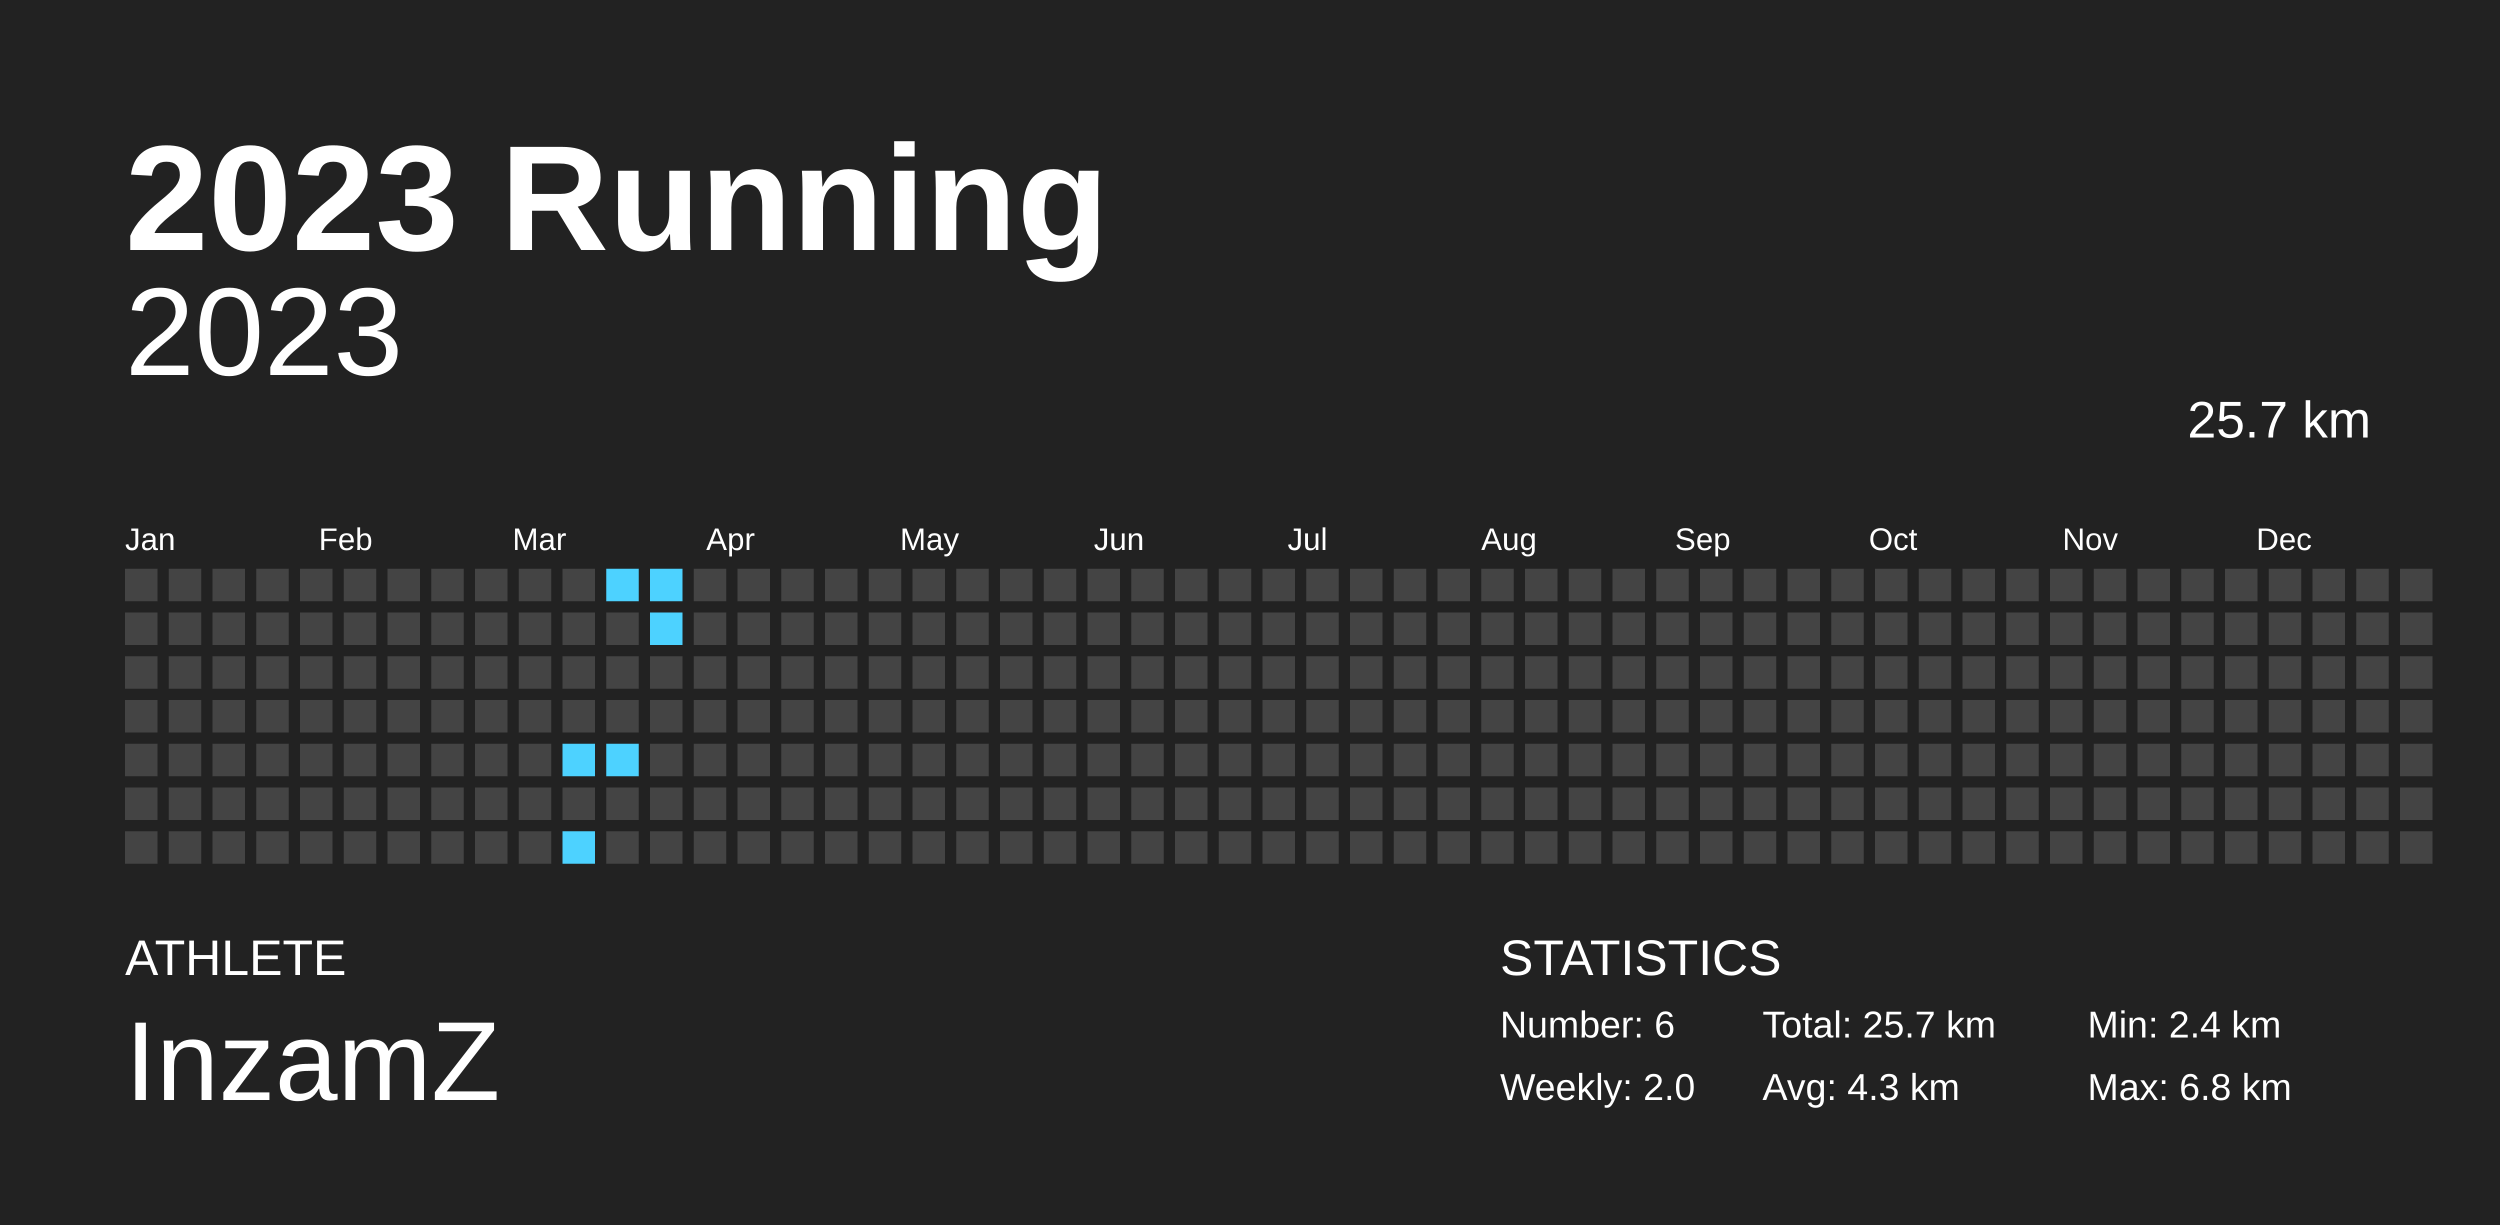
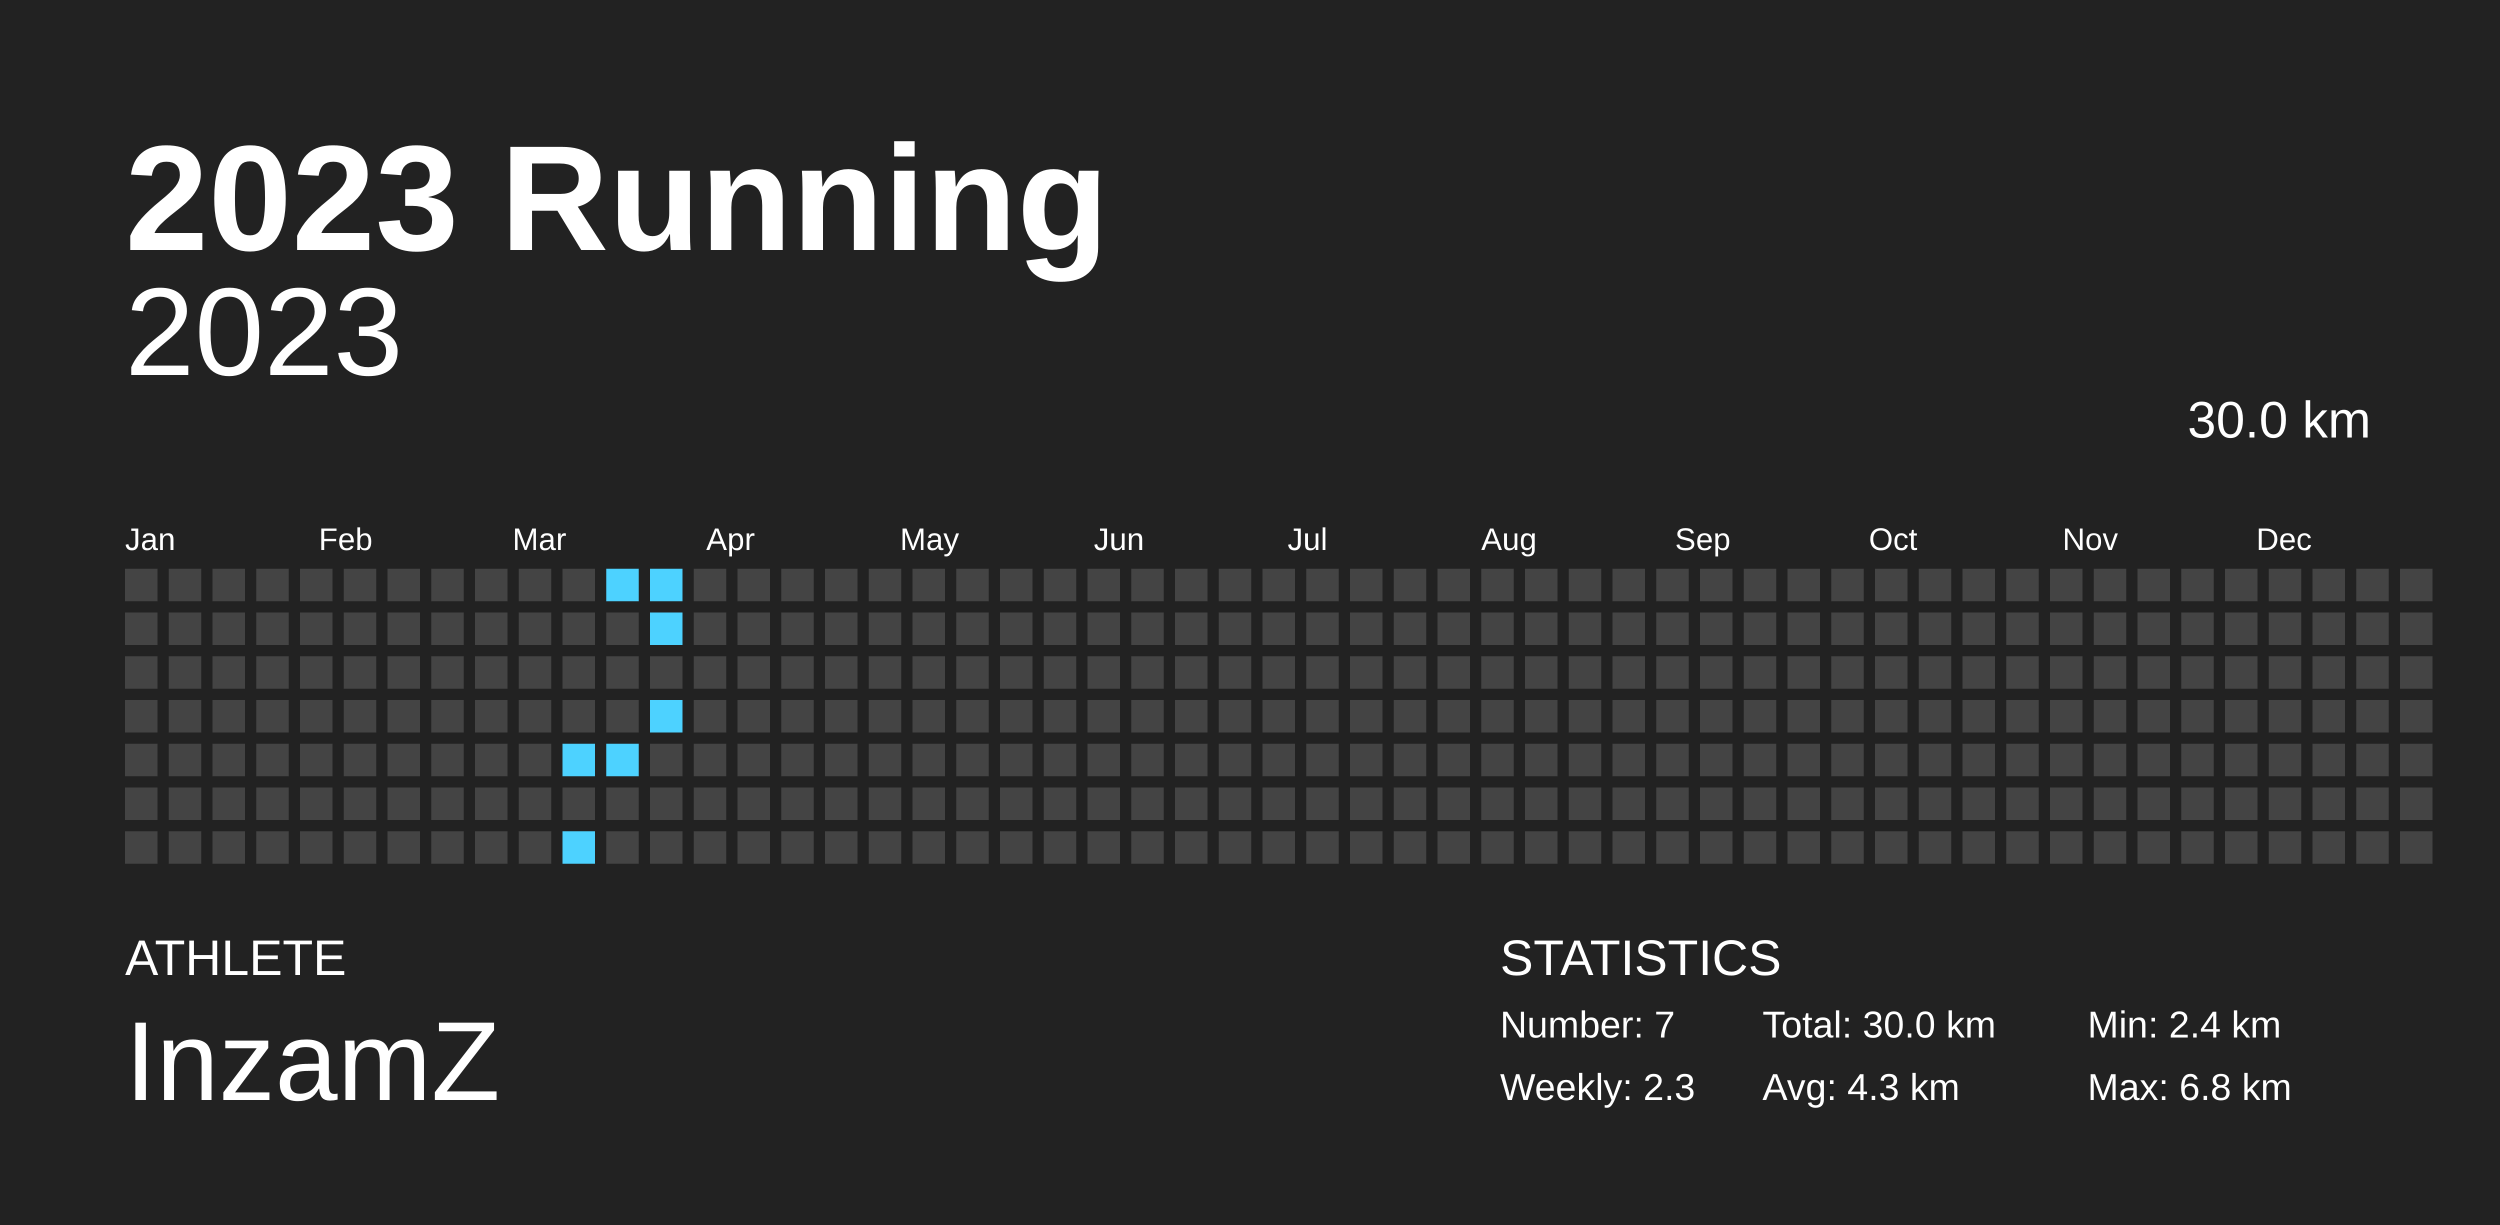
<svg xmlns="http://www.w3.org/2000/svg" baseProfile="full" height="98mm" version="1.1" viewBox="0,0,200,98" width="200mm">
  <defs />
  <rect fill="#222222" height="98" width="200" x="0" y="0" />
  <text fill="#FFFFFF" style="font-size:12px; font-family:Arial; font-weight:bold;" x="10" y="20">2023 Running</text>
  <text fill="#FFFFFF" style="font-size:4px; font-family:Arial" x="10" y="78">ATHLETE</text>
  <text fill="#FFFFFF" style="font-size:9px; font-family:Arial" x="10" y="88">InzamZ</text>
  <text fill="#FFFFFF" style="font-size:4px; font-family:Arial" x="120" y="78">STATISTICS</text>
-   <text fill="#FFFFFF" style="font-size:3px; font-family:Arial" x="120" y="83">Number: 6</text>
-   <text fill="#FFFFFF" style="font-size:3px; font-family:Arial" x="120" y="88">Weekly: 2.0</text>
-   <text fill="#FFFFFF" style="font-size:3px; font-family:Arial" x="141" y="83">Total: 25.7 km</text>
+   <text fill="#FFFFFF" style="font-size:3px; font-family:Arial" x="120" y="83">Number: 7</text>
+   <text fill="#FFFFFF" style="font-size:3px; font-family:Arial" x="120" y="88">Weekly: 2.3</text>
+   <text fill="#FFFFFF" style="font-size:3px; font-family:Arial" x="141" y="83">Total: 30.0 km</text>
  <text fill="#FFFFFF" style="font-size:3px; font-family:Arial" x="141" y="88">Avg: 4.3 km</text>
  <text fill="#FFFFFF" style="font-size:3px; font-family:Arial" x="167" y="83">Min: 2.4 km</text>
  <text fill="#FFFFFF" style="font-size:3px; font-family:Arial" x="167" y="88">Max: 6.8 km</text>
  <text alignment-baseline="hanging" fill="#FFFFFF" style="font-size:10.0px; font-family:Arial;" x="10" y="30">2023</text>
-   <text alignment-baseline="hanging" fill="#FFFFFF" style="font-size:4.125px; font-family:Arial;" x="175" y="35">25.7 km</text>
+   <text alignment-baseline="hanging" fill="#FFFFFF" style="font-size:4.125px; font-family:Arial;" x="175" y="35">30.0 km</text>
  <text fill="#FFFFFF" style="font-size:2.5px; font-family:Arial" x="10.0" y="44">Jan</text>
  <text fill="#FFFFFF" style="font-size:2.5px; font-family:Arial" x="25.5" y="44">Feb</text>
  <text fill="#FFFFFF" style="font-size:2.5px; font-family:Arial" x="41.0" y="44">Mar</text>
  <text fill="#FFFFFF" style="font-size:2.5px; font-family:Arial" x="56.5" y="44">Apr</text>
  <text fill="#FFFFFF" style="font-size:2.5px; font-family:Arial" x="72.0" y="44">May</text>
  <text fill="#FFFFFF" style="font-size:2.5px; font-family:Arial" x="87.5" y="44">Jun</text>
  <text fill="#FFFFFF" style="font-size:2.5px; font-family:Arial" x="103.0" y="44">Jul</text>
  <text fill="#FFFFFF" style="font-size:2.5px; font-family:Arial" x="118.5" y="44">Aug</text>
  <text fill="#FFFFFF" style="font-size:2.5px; font-family:Arial" x="134.0" y="44">Sep</text>
  <text fill="#FFFFFF" style="font-size:2.5px; font-family:Arial" x="149.5" y="44">Oct</text>
  <text fill="#FFFFFF" style="font-size:2.5px; font-family:Arial" x="165.0" y="44">Nov</text>
  <text fill="#FFFFFF" style="font-size:2.5px; font-family:Arial" x="180.5" y="44">Dec</text>
  <rect fill="#444444" height="2.6" width="2.6" x="10.0" y="45.5" />
  <rect fill="#444444" height="2.6" width="2.6" x="10.0" y="49.0" />
  <rect fill="#444444" height="2.6" width="2.6" x="10.0" y="52.5" />
  <rect fill="#444444" height="2.6" width="2.6" x="10.0" y="56.0" />
  <rect fill="#444444" height="2.6" width="2.6" x="10.0" y="59.5" />
  <rect fill="#444444" height="2.6" width="2.6" x="10.0" y="63.0" />
  <rect fill="#444444" height="2.6" width="2.6" x="10.0" y="66.5" />
  <rect fill="#444444" height="2.6" width="2.6" x="13.5" y="45.5" />
  <rect fill="#444444" height="2.6" width="2.6" x="13.5" y="49.0" />
  <rect fill="#444444" height="2.6" width="2.6" x="13.5" y="52.5" />
  <rect fill="#444444" height="2.6" width="2.6" x="13.5" y="56.0" />
  <rect fill="#444444" height="2.6" width="2.6" x="13.5" y="59.5" />
  <rect fill="#444444" height="2.6" width="2.6" x="13.5" y="63.0" />
  <rect fill="#444444" height="2.6" width="2.6" x="13.5" y="66.5" />
  <rect fill="#444444" height="2.6" width="2.6" x="17.0" y="45.5" />
  <rect fill="#444444" height="2.6" width="2.6" x="17.0" y="49.0" />
  <rect fill="#444444" height="2.6" width="2.6" x="17.0" y="52.5" />
  <rect fill="#444444" height="2.6" width="2.6" x="17.0" y="56.0" />
  <rect fill="#444444" height="2.6" width="2.6" x="17.0" y="59.5" />
  <rect fill="#444444" height="2.6" width="2.6" x="17.0" y="63.0" />
  <rect fill="#444444" height="2.6" width="2.6" x="17.0" y="66.5" />
  <rect fill="#444444" height="2.6" width="2.6" x="20.5" y="45.5" />
  <rect fill="#444444" height="2.6" width="2.6" x="20.5" y="49.0" />
  <rect fill="#444444" height="2.6" width="2.6" x="20.5" y="52.5" />
  <rect fill="#444444" height="2.6" width="2.6" x="20.5" y="56.0" />
  <rect fill="#444444" height="2.6" width="2.6" x="20.5" y="59.5" />
  <rect fill="#444444" height="2.6" width="2.6" x="20.5" y="63.0" />
  <rect fill="#444444" height="2.6" width="2.6" x="20.5" y="66.5" />
  <rect fill="#444444" height="2.6" width="2.6" x="24.0" y="45.5" />
  <rect fill="#444444" height="2.6" width="2.6" x="24.0" y="49.0" />
  <rect fill="#444444" height="2.6" width="2.6" x="24.0" y="52.5" />
  <rect fill="#444444" height="2.6" width="2.6" x="24.0" y="56.0" />
  <rect fill="#444444" height="2.6" width="2.6" x="24.0" y="59.5" />
  <rect fill="#444444" height="2.6" width="2.6" x="24.0" y="63.0" />
  <rect fill="#444444" height="2.6" width="2.6" x="24.0" y="66.5" />
  <rect fill="#444444" height="2.6" width="2.6" x="27.5" y="45.5" />
  <rect fill="#444444" height="2.6" width="2.6" x="27.5" y="49.0" />
  <rect fill="#444444" height="2.6" width="2.6" x="27.5" y="52.5" />
  <rect fill="#444444" height="2.6" width="2.6" x="27.5" y="56.0" />
  <rect fill="#444444" height="2.6" width="2.6" x="27.5" y="59.5" />
  <rect fill="#444444" height="2.6" width="2.6" x="27.5" y="63.0" />
  <rect fill="#444444" height="2.6" width="2.6" x="27.5" y="66.5" />
  <rect fill="#444444" height="2.6" width="2.6" x="31.0" y="45.5" />
  <rect fill="#444444" height="2.6" width="2.6" x="31.0" y="49.0" />
  <rect fill="#444444" height="2.6" width="2.6" x="31.0" y="52.5" />
  <rect fill="#444444" height="2.6" width="2.6" x="31.0" y="56.0" />
  <rect fill="#444444" height="2.6" width="2.6" x="31.0" y="59.5" />
  <rect fill="#444444" height="2.6" width="2.6" x="31.0" y="63.0" />
  <rect fill="#444444" height="2.6" width="2.6" x="31.0" y="66.5" />
  <rect fill="#444444" height="2.6" width="2.6" x="34.5" y="45.5" />
  <rect fill="#444444" height="2.6" width="2.6" x="34.5" y="49.0" />
  <rect fill="#444444" height="2.6" width="2.6" x="34.5" y="52.5" />
  <rect fill="#444444" height="2.6" width="2.6" x="34.5" y="56.0" />
  <rect fill="#444444" height="2.6" width="2.6" x="34.5" y="59.5" />
  <rect fill="#444444" height="2.6" width="2.6" x="34.5" y="63.0" />
  <rect fill="#444444" height="2.6" width="2.6" x="34.5" y="66.5" />
  <rect fill="#444444" height="2.6" width="2.6" x="38.0" y="45.5" />
  <rect fill="#444444" height="2.6" width="2.6" x="38.0" y="49.0" />
  <rect fill="#444444" height="2.6" width="2.6" x="38.0" y="52.5" />
  <rect fill="#444444" height="2.6" width="2.6" x="38.0" y="56.0" />
  <rect fill="#444444" height="2.6" width="2.6" x="38.0" y="59.5" />
  <rect fill="#444444" height="2.6" width="2.6" x="38.0" y="63.0" />
  <rect fill="#444444" height="2.6" width="2.6" x="38.0" y="66.5" />
  <rect fill="#444444" height="2.6" width="2.6" x="41.5" y="45.5" />
  <rect fill="#444444" height="2.6" width="2.6" x="41.5" y="49.0" />
  <rect fill="#444444" height="2.6" width="2.6" x="41.5" y="52.5" />
  <rect fill="#444444" height="2.6" width="2.6" x="41.5" y="56.0" />
  <rect fill="#444444" height="2.6" width="2.6" x="41.5" y="59.5" />
  <rect fill="#444444" height="2.6" width="2.6" x="41.5" y="63.0" />
  <rect fill="#444444" height="2.6" width="2.6" x="41.5" y="66.5" />
  <rect fill="#444444" height="2.6" width="2.6" x="45.0" y="45.5" />
  <rect fill="#444444" height="2.6" width="2.6" x="45.0" y="49.0" />
  <rect fill="#444444" height="2.6" width="2.6" x="45.0" y="52.5" />
  <rect fill="#444444" height="2.6" width="2.6" x="45.0" y="56.0" />
  <rect fill="#4dd2ff" height="2.6" width="2.6" x="45.0" y="59.5" />
  <rect fill="#444444" height="2.6" width="2.6" x="45.0" y="63.0" />
  <rect fill="#4dd2ff" height="2.6" width="2.6" x="45.0" y="66.5" />
  <rect fill="#4dd2ff" height="2.6" width="2.6" x="48.5" y="45.5" />
  <rect fill="#444444" height="2.6" width="2.6" x="48.5" y="49.0" />
  <rect fill="#444444" height="2.6" width="2.6" x="48.5" y="52.5" />
  <rect fill="#444444" height="2.6" width="2.6" x="48.5" y="56.0" />
  <rect fill="#4dd2ff" height="2.6" width="2.6" x="48.5" y="59.5" />
  <rect fill="#444444" height="2.6" width="2.6" x="48.5" y="63.0" />
  <rect fill="#444444" height="2.6" width="2.6" x="48.5" y="66.5" />
  <rect fill="#4dd2ff" height="2.6" width="2.6" x="52.0" y="45.5" />
  <rect fill="#4dd2ff" height="2.6" width="2.6" x="52.0" y="49.0" />
  <rect fill="#444444" height="2.6" width="2.6" x="52.0" y="52.5" />
-   <rect fill="#444444" height="2.6" width="2.6" x="52.0" y="56.0" />
+   <rect fill="#4dd2ff" height="2.6" width="2.6" x="52.0" y="56.0" />
  <rect fill="#444444" height="2.6" width="2.6" x="52.0" y="59.5" />
  <rect fill="#444444" height="2.6" width="2.6" x="52.0" y="63.0" />
  <rect fill="#444444" height="2.6" width="2.6" x="52.0" y="66.5" />
  <rect fill="#444444" height="2.6" width="2.6" x="55.5" y="45.5" />
  <rect fill="#444444" height="2.6" width="2.6" x="55.5" y="49.0" />
  <rect fill="#444444" height="2.6" width="2.6" x="55.5" y="52.5" />
  <rect fill="#444444" height="2.6" width="2.6" x="55.5" y="56.0" />
  <rect fill="#444444" height="2.6" width="2.6" x="55.5" y="59.5" />
  <rect fill="#444444" height="2.6" width="2.6" x="55.5" y="63.0" />
  <rect fill="#444444" height="2.6" width="2.6" x="55.5" y="66.5" />
  <rect fill="#444444" height="2.6" width="2.6" x="59.0" y="45.5" />
  <rect fill="#444444" height="2.6" width="2.6" x="59.0" y="49.0" />
  <rect fill="#444444" height="2.6" width="2.6" x="59.0" y="52.5" />
  <rect fill="#444444" height="2.6" width="2.6" x="59.0" y="56.0" />
  <rect fill="#444444" height="2.6" width="2.6" x="59.0" y="59.5" />
  <rect fill="#444444" height="2.6" width="2.6" x="59.0" y="63.0" />
  <rect fill="#444444" height="2.6" width="2.6" x="59.0" y="66.5" />
  <rect fill="#444444" height="2.6" width="2.6" x="62.5" y="45.5" />
  <rect fill="#444444" height="2.6" width="2.6" x="62.5" y="49.0" />
  <rect fill="#444444" height="2.6" width="2.6" x="62.5" y="52.5" />
  <rect fill="#444444" height="2.6" width="2.6" x="62.5" y="56.0" />
  <rect fill="#444444" height="2.6" width="2.6" x="62.5" y="59.5" />
  <rect fill="#444444" height="2.6" width="2.6" x="62.5" y="63.0" />
  <rect fill="#444444" height="2.6" width="2.6" x="62.5" y="66.5" />
  <rect fill="#444444" height="2.6" width="2.6" x="66.0" y="45.5" />
  <rect fill="#444444" height="2.6" width="2.6" x="66.0" y="49.0" />
  <rect fill="#444444" height="2.6" width="2.6" x="66.0" y="52.5" />
  <rect fill="#444444" height="2.6" width="2.6" x="66.0" y="56.0" />
  <rect fill="#444444" height="2.6" width="2.6" x="66.0" y="59.5" />
  <rect fill="#444444" height="2.6" width="2.6" x="66.0" y="63.0" />
  <rect fill="#444444" height="2.6" width="2.6" x="66.0" y="66.5" />
  <rect fill="#444444" height="2.6" width="2.6" x="69.5" y="45.5" />
  <rect fill="#444444" height="2.6" width="2.6" x="69.5" y="49.0" />
  <rect fill="#444444" height="2.6" width="2.6" x="69.5" y="52.5" />
  <rect fill="#444444" height="2.6" width="2.6" x="69.5" y="56.0" />
  <rect fill="#444444" height="2.6" width="2.6" x="69.5" y="59.5" />
  <rect fill="#444444" height="2.6" width="2.6" x="69.5" y="63.0" />
  <rect fill="#444444" height="2.6" width="2.6" x="69.5" y="66.5" />
  <rect fill="#444444" height="2.6" width="2.6" x="73.0" y="45.5" />
  <rect fill="#444444" height="2.6" width="2.6" x="73.0" y="49.0" />
  <rect fill="#444444" height="2.6" width="2.6" x="73.0" y="52.5" />
  <rect fill="#444444" height="2.6" width="2.6" x="73.0" y="56.0" />
  <rect fill="#444444" height="2.6" width="2.6" x="73.0" y="59.5" />
  <rect fill="#444444" height="2.6" width="2.6" x="73.0" y="63.0" />
  <rect fill="#444444" height="2.6" width="2.6" x="73.0" y="66.5" />
  <rect fill="#444444" height="2.6" width="2.6" x="76.5" y="45.5" />
  <rect fill="#444444" height="2.6" width="2.6" x="76.5" y="49.0" />
  <rect fill="#444444" height="2.6" width="2.6" x="76.5" y="52.5" />
  <rect fill="#444444" height="2.6" width="2.6" x="76.5" y="56.0" />
  <rect fill="#444444" height="2.6" width="2.6" x="76.5" y="59.5" />
  <rect fill="#444444" height="2.6" width="2.6" x="76.5" y="63.0" />
  <rect fill="#444444" height="2.6" width="2.6" x="76.5" y="66.5" />
  <rect fill="#444444" height="2.6" width="2.6" x="80.0" y="45.5" />
  <rect fill="#444444" height="2.6" width="2.6" x="80.0" y="49.0" />
  <rect fill="#444444" height="2.6" width="2.6" x="80.0" y="52.5" />
  <rect fill="#444444" height="2.6" width="2.6" x="80.0" y="56.0" />
  <rect fill="#444444" height="2.6" width="2.6" x="80.0" y="59.5" />
  <rect fill="#444444" height="2.6" width="2.6" x="80.0" y="63.0" />
  <rect fill="#444444" height="2.6" width="2.6" x="80.0" y="66.5" />
  <rect fill="#444444" height="2.6" width="2.6" x="83.5" y="45.5" />
  <rect fill="#444444" height="2.6" width="2.6" x="83.5" y="49.0" />
  <rect fill="#444444" height="2.6" width="2.6" x="83.5" y="52.5" />
  <rect fill="#444444" height="2.6" width="2.6" x="83.5" y="56.0" />
  <rect fill="#444444" height="2.6" width="2.6" x="83.5" y="59.5" />
  <rect fill="#444444" height="2.6" width="2.6" x="83.5" y="63.0" />
  <rect fill="#444444" height="2.6" width="2.6" x="83.5" y="66.5" />
  <rect fill="#444444" height="2.6" width="2.6" x="87.0" y="45.5" />
  <rect fill="#444444" height="2.6" width="2.6" x="87.0" y="49.0" />
  <rect fill="#444444" height="2.6" width="2.6" x="87.0" y="52.5" />
  <rect fill="#444444" height="2.6" width="2.6" x="87.0" y="56.0" />
  <rect fill="#444444" height="2.6" width="2.6" x="87.0" y="59.5" />
  <rect fill="#444444" height="2.6" width="2.6" x="87.0" y="63.0" />
  <rect fill="#444444" height="2.6" width="2.6" x="87.0" y="66.5" />
  <rect fill="#444444" height="2.6" width="2.6" x="90.5" y="45.5" />
  <rect fill="#444444" height="2.6" width="2.6" x="90.5" y="49.0" />
  <rect fill="#444444" height="2.6" width="2.6" x="90.5" y="52.5" />
  <rect fill="#444444" height="2.6" width="2.6" x="90.5" y="56.0" />
  <rect fill="#444444" height="2.6" width="2.6" x="90.5" y="59.5" />
  <rect fill="#444444" height="2.6" width="2.6" x="90.5" y="63.0" />
  <rect fill="#444444" height="2.6" width="2.6" x="90.5" y="66.5" />
  <rect fill="#444444" height="2.6" width="2.6" x="94.0" y="45.5" />
  <rect fill="#444444" height="2.6" width="2.6" x="94.0" y="49.0" />
  <rect fill="#444444" height="2.6" width="2.6" x="94.0" y="52.5" />
  <rect fill="#444444" height="2.6" width="2.6" x="94.0" y="56.0" />
  <rect fill="#444444" height="2.6" width="2.6" x="94.0" y="59.5" />
  <rect fill="#444444" height="2.6" width="2.6" x="94.0" y="63.0" />
  <rect fill="#444444" height="2.6" width="2.6" x="94.0" y="66.5" />
  <rect fill="#444444" height="2.6" width="2.6" x="97.5" y="45.5" />
  <rect fill="#444444" height="2.6" width="2.6" x="97.5" y="49.0" />
  <rect fill="#444444" height="2.6" width="2.6" x="97.5" y="52.5" />
  <rect fill="#444444" height="2.6" width="2.6" x="97.5" y="56.0" />
  <rect fill="#444444" height="2.6" width="2.6" x="97.5" y="59.5" />
  <rect fill="#444444" height="2.6" width="2.6" x="97.5" y="63.0" />
  <rect fill="#444444" height="2.6" width="2.6" x="97.5" y="66.5" />
  <rect fill="#444444" height="2.6" width="2.6" x="101.0" y="45.5" />
  <rect fill="#444444" height="2.6" width="2.6" x="101.0" y="49.0" />
  <rect fill="#444444" height="2.6" width="2.6" x="101.0" y="52.5" />
  <rect fill="#444444" height="2.6" width="2.6" x="101.0" y="56.0" />
  <rect fill="#444444" height="2.6" width="2.6" x="101.0" y="59.5" />
  <rect fill="#444444" height="2.6" width="2.6" x="101.0" y="63.0" />
  <rect fill="#444444" height="2.6" width="2.6" x="101.0" y="66.5" />
  <rect fill="#444444" height="2.6" width="2.6" x="104.5" y="45.5" />
  <rect fill="#444444" height="2.6" width="2.6" x="104.5" y="49.0" />
  <rect fill="#444444" height="2.6" width="2.6" x="104.5" y="52.5" />
  <rect fill="#444444" height="2.6" width="2.6" x="104.5" y="56.0" />
  <rect fill="#444444" height="2.6" width="2.6" x="104.5" y="59.5" />
  <rect fill="#444444" height="2.6" width="2.6" x="104.5" y="63.0" />
  <rect fill="#444444" height="2.6" width="2.6" x="104.5" y="66.5" />
  <rect fill="#444444" height="2.6" width="2.6" x="108.0" y="45.5" />
  <rect fill="#444444" height="2.6" width="2.6" x="108.0" y="49.0" />
  <rect fill="#444444" height="2.6" width="2.6" x="108.0" y="52.5" />
  <rect fill="#444444" height="2.6" width="2.6" x="108.0" y="56.0" />
  <rect fill="#444444" height="2.6" width="2.6" x="108.0" y="59.5" />
  <rect fill="#444444" height="2.6" width="2.6" x="108.0" y="63.0" />
  <rect fill="#444444" height="2.6" width="2.6" x="108.0" y="66.5" />
  <rect fill="#444444" height="2.6" width="2.6" x="111.5" y="45.5" />
  <rect fill="#444444" height="2.6" width="2.6" x="111.5" y="49.0" />
  <rect fill="#444444" height="2.6" width="2.6" x="111.5" y="52.5" />
  <rect fill="#444444" height="2.6" width="2.6" x="111.5" y="56.0" />
  <rect fill="#444444" height="2.6" width="2.6" x="111.5" y="59.5" />
  <rect fill="#444444" height="2.6" width="2.6" x="111.5" y="63.0" />
  <rect fill="#444444" height="2.6" width="2.6" x="111.5" y="66.5" />
  <rect fill="#444444" height="2.6" width="2.6" x="115.0" y="45.5" />
  <rect fill="#444444" height="2.6" width="2.6" x="115.0" y="49.0" />
  <rect fill="#444444" height="2.6" width="2.6" x="115.0" y="52.5" />
  <rect fill="#444444" height="2.6" width="2.6" x="115.0" y="56.0" />
  <rect fill="#444444" height="2.6" width="2.6" x="115.0" y="59.5" />
  <rect fill="#444444" height="2.6" width="2.6" x="115.0" y="63.0" />
  <rect fill="#444444" height="2.6" width="2.6" x="115.0" y="66.5" />
  <rect fill="#444444" height="2.6" width="2.6" x="118.5" y="45.5" />
  <rect fill="#444444" height="2.6" width="2.6" x="118.5" y="49.0" />
  <rect fill="#444444" height="2.6" width="2.6" x="118.5" y="52.5" />
  <rect fill="#444444" height="2.6" width="2.6" x="118.5" y="56.0" />
  <rect fill="#444444" height="2.6" width="2.6" x="118.5" y="59.5" />
  <rect fill="#444444" height="2.6" width="2.6" x="118.5" y="63.0" />
  <rect fill="#444444" height="2.6" width="2.6" x="118.5" y="66.5" />
  <rect fill="#444444" height="2.6" width="2.6" x="122.0" y="45.5" />
  <rect fill="#444444" height="2.6" width="2.6" x="122.0" y="49.0" />
  <rect fill="#444444" height="2.6" width="2.6" x="122.0" y="52.5" />
  <rect fill="#444444" height="2.6" width="2.6" x="122.0" y="56.0" />
  <rect fill="#444444" height="2.6" width="2.6" x="122.0" y="59.5" />
  <rect fill="#444444" height="2.6" width="2.6" x="122.0" y="63.0" />
  <rect fill="#444444" height="2.6" width="2.6" x="122.0" y="66.5" />
  <rect fill="#444444" height="2.6" width="2.6" x="125.5" y="45.5" />
  <rect fill="#444444" height="2.6" width="2.6" x="125.5" y="49.0" />
  <rect fill="#444444" height="2.6" width="2.6" x="125.5" y="52.5" />
  <rect fill="#444444" height="2.6" width="2.6" x="125.5" y="56.0" />
  <rect fill="#444444" height="2.6" width="2.6" x="125.5" y="59.5" />
  <rect fill="#444444" height="2.6" width="2.6" x="125.5" y="63.0" />
  <rect fill="#444444" height="2.6" width="2.6" x="125.5" y="66.5" />
  <rect fill="#444444" height="2.6" width="2.6" x="129.0" y="45.5" />
  <rect fill="#444444" height="2.6" width="2.6" x="129.0" y="49.0" />
  <rect fill="#444444" height="2.6" width="2.6" x="129.0" y="52.5" />
  <rect fill="#444444" height="2.6" width="2.6" x="129.0" y="56.0" />
  <rect fill="#444444" height="2.6" width="2.6" x="129.0" y="59.5" />
  <rect fill="#444444" height="2.6" width="2.6" x="129.0" y="63.0" />
  <rect fill="#444444" height="2.6" width="2.6" x="129.0" y="66.5" />
  <rect fill="#444444" height="2.6" width="2.6" x="132.5" y="45.5" />
  <rect fill="#444444" height="2.6" width="2.6" x="132.5" y="49.0" />
  <rect fill="#444444" height="2.6" width="2.6" x="132.5" y="52.5" />
  <rect fill="#444444" height="2.6" width="2.6" x="132.5" y="56.0" />
  <rect fill="#444444" height="2.6" width="2.6" x="132.5" y="59.5" />
  <rect fill="#444444" height="2.6" width="2.6" x="132.5" y="63.0" />
  <rect fill="#444444" height="2.6" width="2.6" x="132.5" y="66.5" />
  <rect fill="#444444" height="2.6" width="2.6" x="136.0" y="45.5" />
  <rect fill="#444444" height="2.6" width="2.6" x="136.0" y="49.0" />
  <rect fill="#444444" height="2.6" width="2.6" x="136.0" y="52.5" />
  <rect fill="#444444" height="2.6" width="2.6" x="136.0" y="56.0" />
  <rect fill="#444444" height="2.6" width="2.6" x="136.0" y="59.5" />
  <rect fill="#444444" height="2.6" width="2.6" x="136.0" y="63.0" />
  <rect fill="#444444" height="2.6" width="2.6" x="136.0" y="66.5" />
  <rect fill="#444444" height="2.6" width="2.6" x="139.5" y="45.5" />
  <rect fill="#444444" height="2.6" width="2.6" x="139.5" y="49.0" />
  <rect fill="#444444" height="2.6" width="2.6" x="139.5" y="52.5" />
  <rect fill="#444444" height="2.6" width="2.6" x="139.5" y="56.0" />
  <rect fill="#444444" height="2.6" width="2.6" x="139.5" y="59.5" />
  <rect fill="#444444" height="2.6" width="2.6" x="139.5" y="63.0" />
  <rect fill="#444444" height="2.6" width="2.6" x="139.5" y="66.5" />
  <rect fill="#444444" height="2.6" width="2.6" x="143.0" y="45.5" />
  <rect fill="#444444" height="2.6" width="2.6" x="143.0" y="49.0" />
  <rect fill="#444444" height="2.6" width="2.6" x="143.0" y="52.5" />
  <rect fill="#444444" height="2.6" width="2.6" x="143.0" y="56.0" />
  <rect fill="#444444" height="2.6" width="2.6" x="143.0" y="59.5" />
  <rect fill="#444444" height="2.6" width="2.6" x="143.0" y="63.0" />
  <rect fill="#444444" height="2.6" width="2.6" x="143.0" y="66.5" />
  <rect fill="#444444" height="2.6" width="2.6" x="146.5" y="45.5" />
  <rect fill="#444444" height="2.6" width="2.6" x="146.5" y="49.0" />
  <rect fill="#444444" height="2.6" width="2.6" x="146.5" y="52.5" />
  <rect fill="#444444" height="2.6" width="2.6" x="146.5" y="56.0" />
  <rect fill="#444444" height="2.6" width="2.6" x="146.5" y="59.5" />
  <rect fill="#444444" height="2.6" width="2.6" x="146.5" y="63.0" />
  <rect fill="#444444" height="2.6" width="2.6" x="146.5" y="66.5" />
  <rect fill="#444444" height="2.6" width="2.6" x="150.0" y="45.5" />
  <rect fill="#444444" height="2.6" width="2.6" x="150.0" y="49.0" />
  <rect fill="#444444" height="2.6" width="2.6" x="150.0" y="52.5" />
  <rect fill="#444444" height="2.6" width="2.6" x="150.0" y="56.0" />
  <rect fill="#444444" height="2.6" width="2.6" x="150.0" y="59.5" />
  <rect fill="#444444" height="2.6" width="2.6" x="150.0" y="63.0" />
  <rect fill="#444444" height="2.6" width="2.6" x="150.0" y="66.5" />
  <rect fill="#444444" height="2.6" width="2.6" x="153.5" y="45.5" />
  <rect fill="#444444" height="2.6" width="2.6" x="153.5" y="49.0" />
  <rect fill="#444444" height="2.6" width="2.6" x="153.5" y="52.5" />
  <rect fill="#444444" height="2.6" width="2.6" x="153.5" y="56.0" />
  <rect fill="#444444" height="2.6" width="2.6" x="153.5" y="59.5" />
  <rect fill="#444444" height="2.6" width="2.6" x="153.5" y="63.0" />
  <rect fill="#444444" height="2.6" width="2.6" x="153.5" y="66.5" />
  <rect fill="#444444" height="2.6" width="2.6" x="157.0" y="45.5" />
  <rect fill="#444444" height="2.6" width="2.6" x="157.0" y="49.0" />
  <rect fill="#444444" height="2.6" width="2.6" x="157.0" y="52.5" />
  <rect fill="#444444" height="2.6" width="2.6" x="157.0" y="56.0" />
  <rect fill="#444444" height="2.6" width="2.6" x="157.0" y="59.5" />
  <rect fill="#444444" height="2.6" width="2.6" x="157.0" y="63.0" />
  <rect fill="#444444" height="2.6" width="2.6" x="157.0" y="66.5" />
  <rect fill="#444444" height="2.6" width="2.6" x="160.5" y="45.5" />
  <rect fill="#444444" height="2.6" width="2.6" x="160.5" y="49.0" />
  <rect fill="#444444" height="2.6" width="2.6" x="160.5" y="52.5" />
  <rect fill="#444444" height="2.6" width="2.6" x="160.5" y="56.0" />
  <rect fill="#444444" height="2.6" width="2.6" x="160.5" y="59.5" />
  <rect fill="#444444" height="2.6" width="2.6" x="160.5" y="63.0" />
  <rect fill="#444444" height="2.6" width="2.6" x="160.5" y="66.5" />
  <rect fill="#444444" height="2.6" width="2.6" x="164.0" y="45.5" />
  <rect fill="#444444" height="2.6" width="2.6" x="164.0" y="49.0" />
  <rect fill="#444444" height="2.6" width="2.6" x="164.0" y="52.5" />
  <rect fill="#444444" height="2.6" width="2.6" x="164.0" y="56.0" />
  <rect fill="#444444" height="2.6" width="2.6" x="164.0" y="59.5" />
  <rect fill="#444444" height="2.6" width="2.6" x="164.0" y="63.0" />
  <rect fill="#444444" height="2.6" width="2.6" x="164.0" y="66.5" />
  <rect fill="#444444" height="2.6" width="2.6" x="167.5" y="45.5" />
  <rect fill="#444444" height="2.6" width="2.6" x="167.5" y="49.0" />
  <rect fill="#444444" height="2.6" width="2.6" x="167.5" y="52.5" />
  <rect fill="#444444" height="2.6" width="2.6" x="167.5" y="56.0" />
  <rect fill="#444444" height="2.6" width="2.6" x="167.5" y="59.5" />
  <rect fill="#444444" height="2.6" width="2.6" x="167.5" y="63.0" />
  <rect fill="#444444" height="2.6" width="2.6" x="167.5" y="66.5" />
  <rect fill="#444444" height="2.6" width="2.6" x="171.0" y="45.5" />
  <rect fill="#444444" height="2.6" width="2.6" x="171.0" y="49.0" />
  <rect fill="#444444" height="2.6" width="2.6" x="171.0" y="52.5" />
  <rect fill="#444444" height="2.6" width="2.6" x="171.0" y="56.0" />
  <rect fill="#444444" height="2.6" width="2.6" x="171.0" y="59.5" />
  <rect fill="#444444" height="2.6" width="2.6" x="171.0" y="63.0" />
  <rect fill="#444444" height="2.6" width="2.6" x="171.0" y="66.5" />
  <rect fill="#444444" height="2.6" width="2.6" x="174.5" y="45.5" />
  <rect fill="#444444" height="2.6" width="2.6" x="174.5" y="49.0" />
  <rect fill="#444444" height="2.6" width="2.6" x="174.5" y="52.5" />
  <rect fill="#444444" height="2.6" width="2.6" x="174.5" y="56.0" />
  <rect fill="#444444" height="2.6" width="2.6" x="174.5" y="59.5" />
  <rect fill="#444444" height="2.6" width="2.6" x="174.5" y="63.0" />
  <rect fill="#444444" height="2.6" width="2.6" x="174.5" y="66.5" />
  <rect fill="#444444" height="2.6" width="2.6" x="178.0" y="45.5" />
  <rect fill="#444444" height="2.6" width="2.6" x="178.0" y="49.0" />
  <rect fill="#444444" height="2.6" width="2.6" x="178.0" y="52.5" />
  <rect fill="#444444" height="2.6" width="2.6" x="178.0" y="56.0" />
  <rect fill="#444444" height="2.6" width="2.6" x="178.0" y="59.5" />
  <rect fill="#444444" height="2.6" width="2.6" x="178.0" y="63.0" />
  <rect fill="#444444" height="2.6" width="2.6" x="178.0" y="66.5" />
  <rect fill="#444444" height="2.6" width="2.6" x="181.5" y="45.5" />
  <rect fill="#444444" height="2.6" width="2.6" x="181.5" y="49.0" />
  <rect fill="#444444" height="2.6" width="2.6" x="181.5" y="52.5" />
  <rect fill="#444444" height="2.6" width="2.6" x="181.5" y="56.0" />
  <rect fill="#444444" height="2.6" width="2.6" x="181.5" y="59.5" />
  <rect fill="#444444" height="2.6" width="2.6" x="181.5" y="63.0" />
  <rect fill="#444444" height="2.6" width="2.6" x="181.5" y="66.5" />
  <rect fill="#444444" height="2.6" width="2.6" x="185.0" y="45.5" />
  <rect fill="#444444" height="2.6" width="2.6" x="185.0" y="49.0" />
  <rect fill="#444444" height="2.6" width="2.6" x="185.0" y="52.5" />
  <rect fill="#444444" height="2.6" width="2.6" x="185.0" y="56.0" />
  <rect fill="#444444" height="2.6" width="2.6" x="185.0" y="59.5" />
  <rect fill="#444444" height="2.6" width="2.6" x="185.0" y="63.0" />
  <rect fill="#444444" height="2.6" width="2.6" x="185.0" y="66.5" />
  <rect fill="#444444" height="2.6" width="2.6" x="188.5" y="45.5" />
  <rect fill="#444444" height="2.6" width="2.6" x="188.5" y="49.0" />
  <rect fill="#444444" height="2.6" width="2.6" x="188.5" y="52.5" />
  <rect fill="#444444" height="2.6" width="2.6" x="188.5" y="56.0" />
  <rect fill="#444444" height="2.6" width="2.6" x="188.5" y="59.5" />
  <rect fill="#444444" height="2.6" width="2.6" x="188.5" y="63.0" />
  <rect fill="#444444" height="2.6" width="2.6" x="188.5" y="66.5" />
  <rect fill="#444444" height="2.6" width="2.6" x="192.0" y="45.5" />
  <rect fill="#444444" height="2.6" width="2.6" x="192.0" y="49.0" />
  <rect fill="#444444" height="2.6" width="2.6" x="192.0" y="52.5" />
  <rect fill="#444444" height="2.6" width="2.6" x="192.0" y="56.0" />
  <rect fill="#444444" height="2.6" width="2.6" x="192.0" y="59.5" />
  <rect fill="#444444" height="2.6" width="2.6" x="192.0" y="63.0" />
  <rect fill="#444444" height="2.6" width="2.6" x="192.0" y="66.5" />
</svg>
